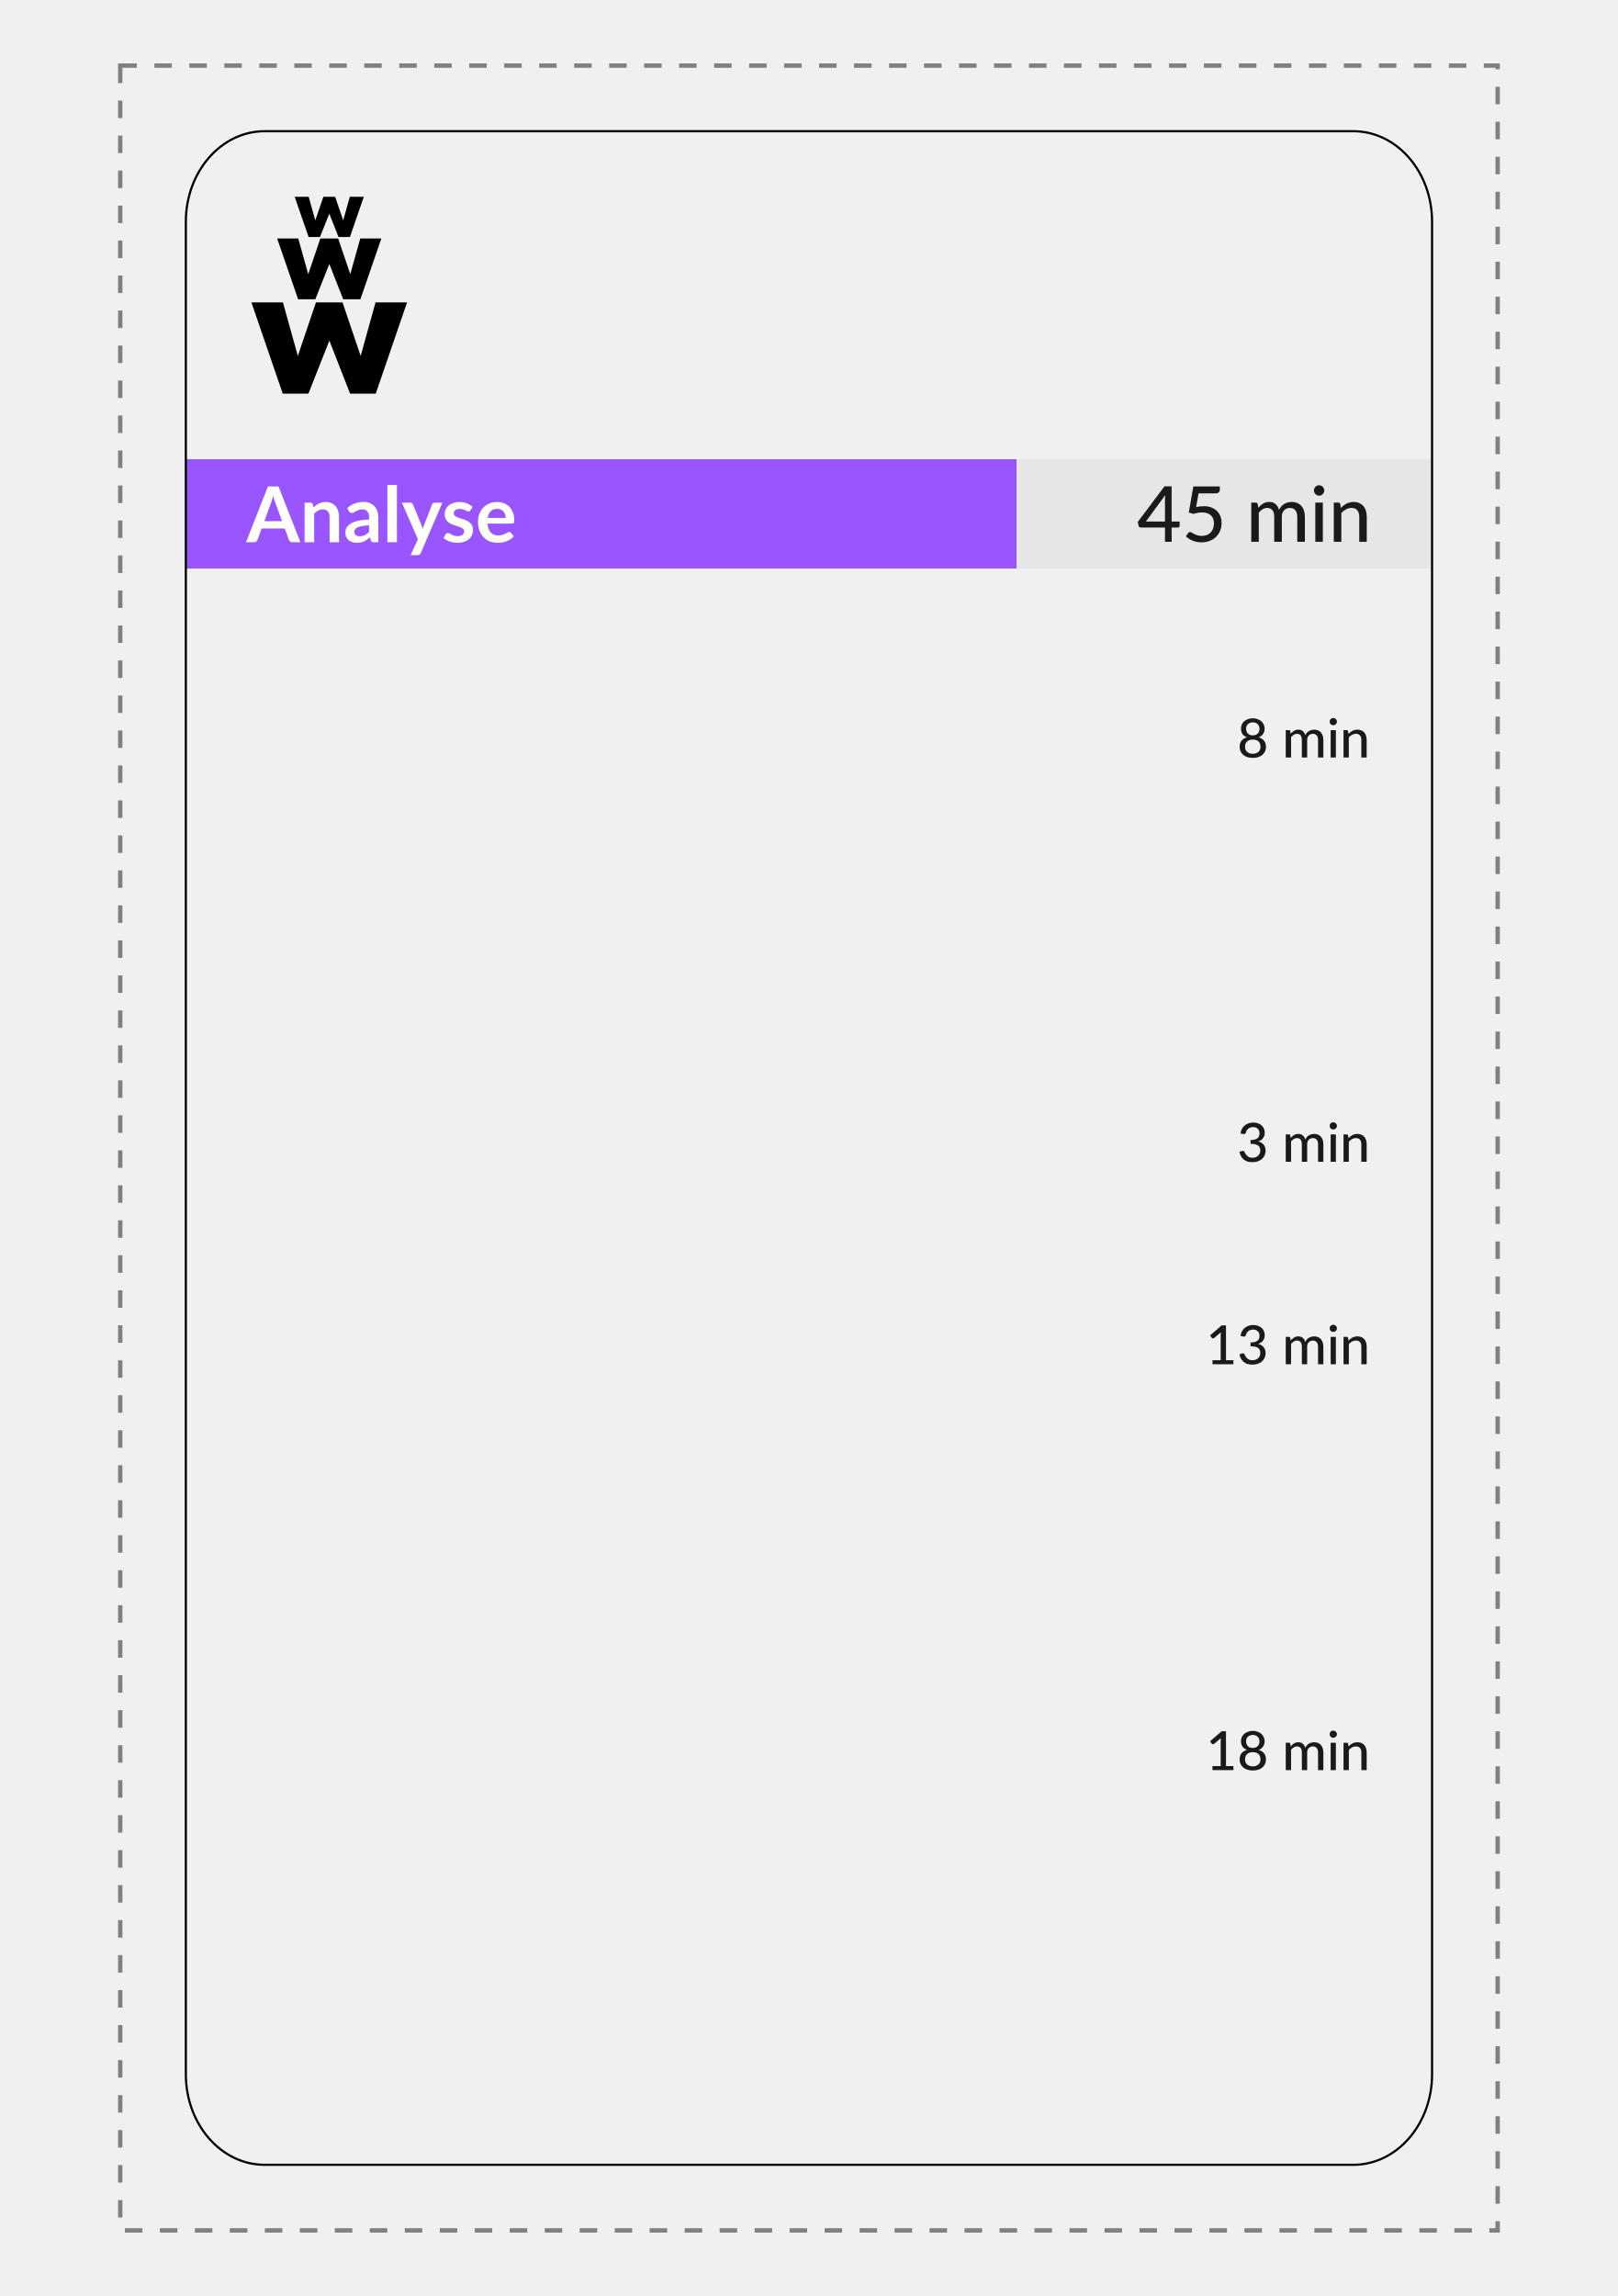
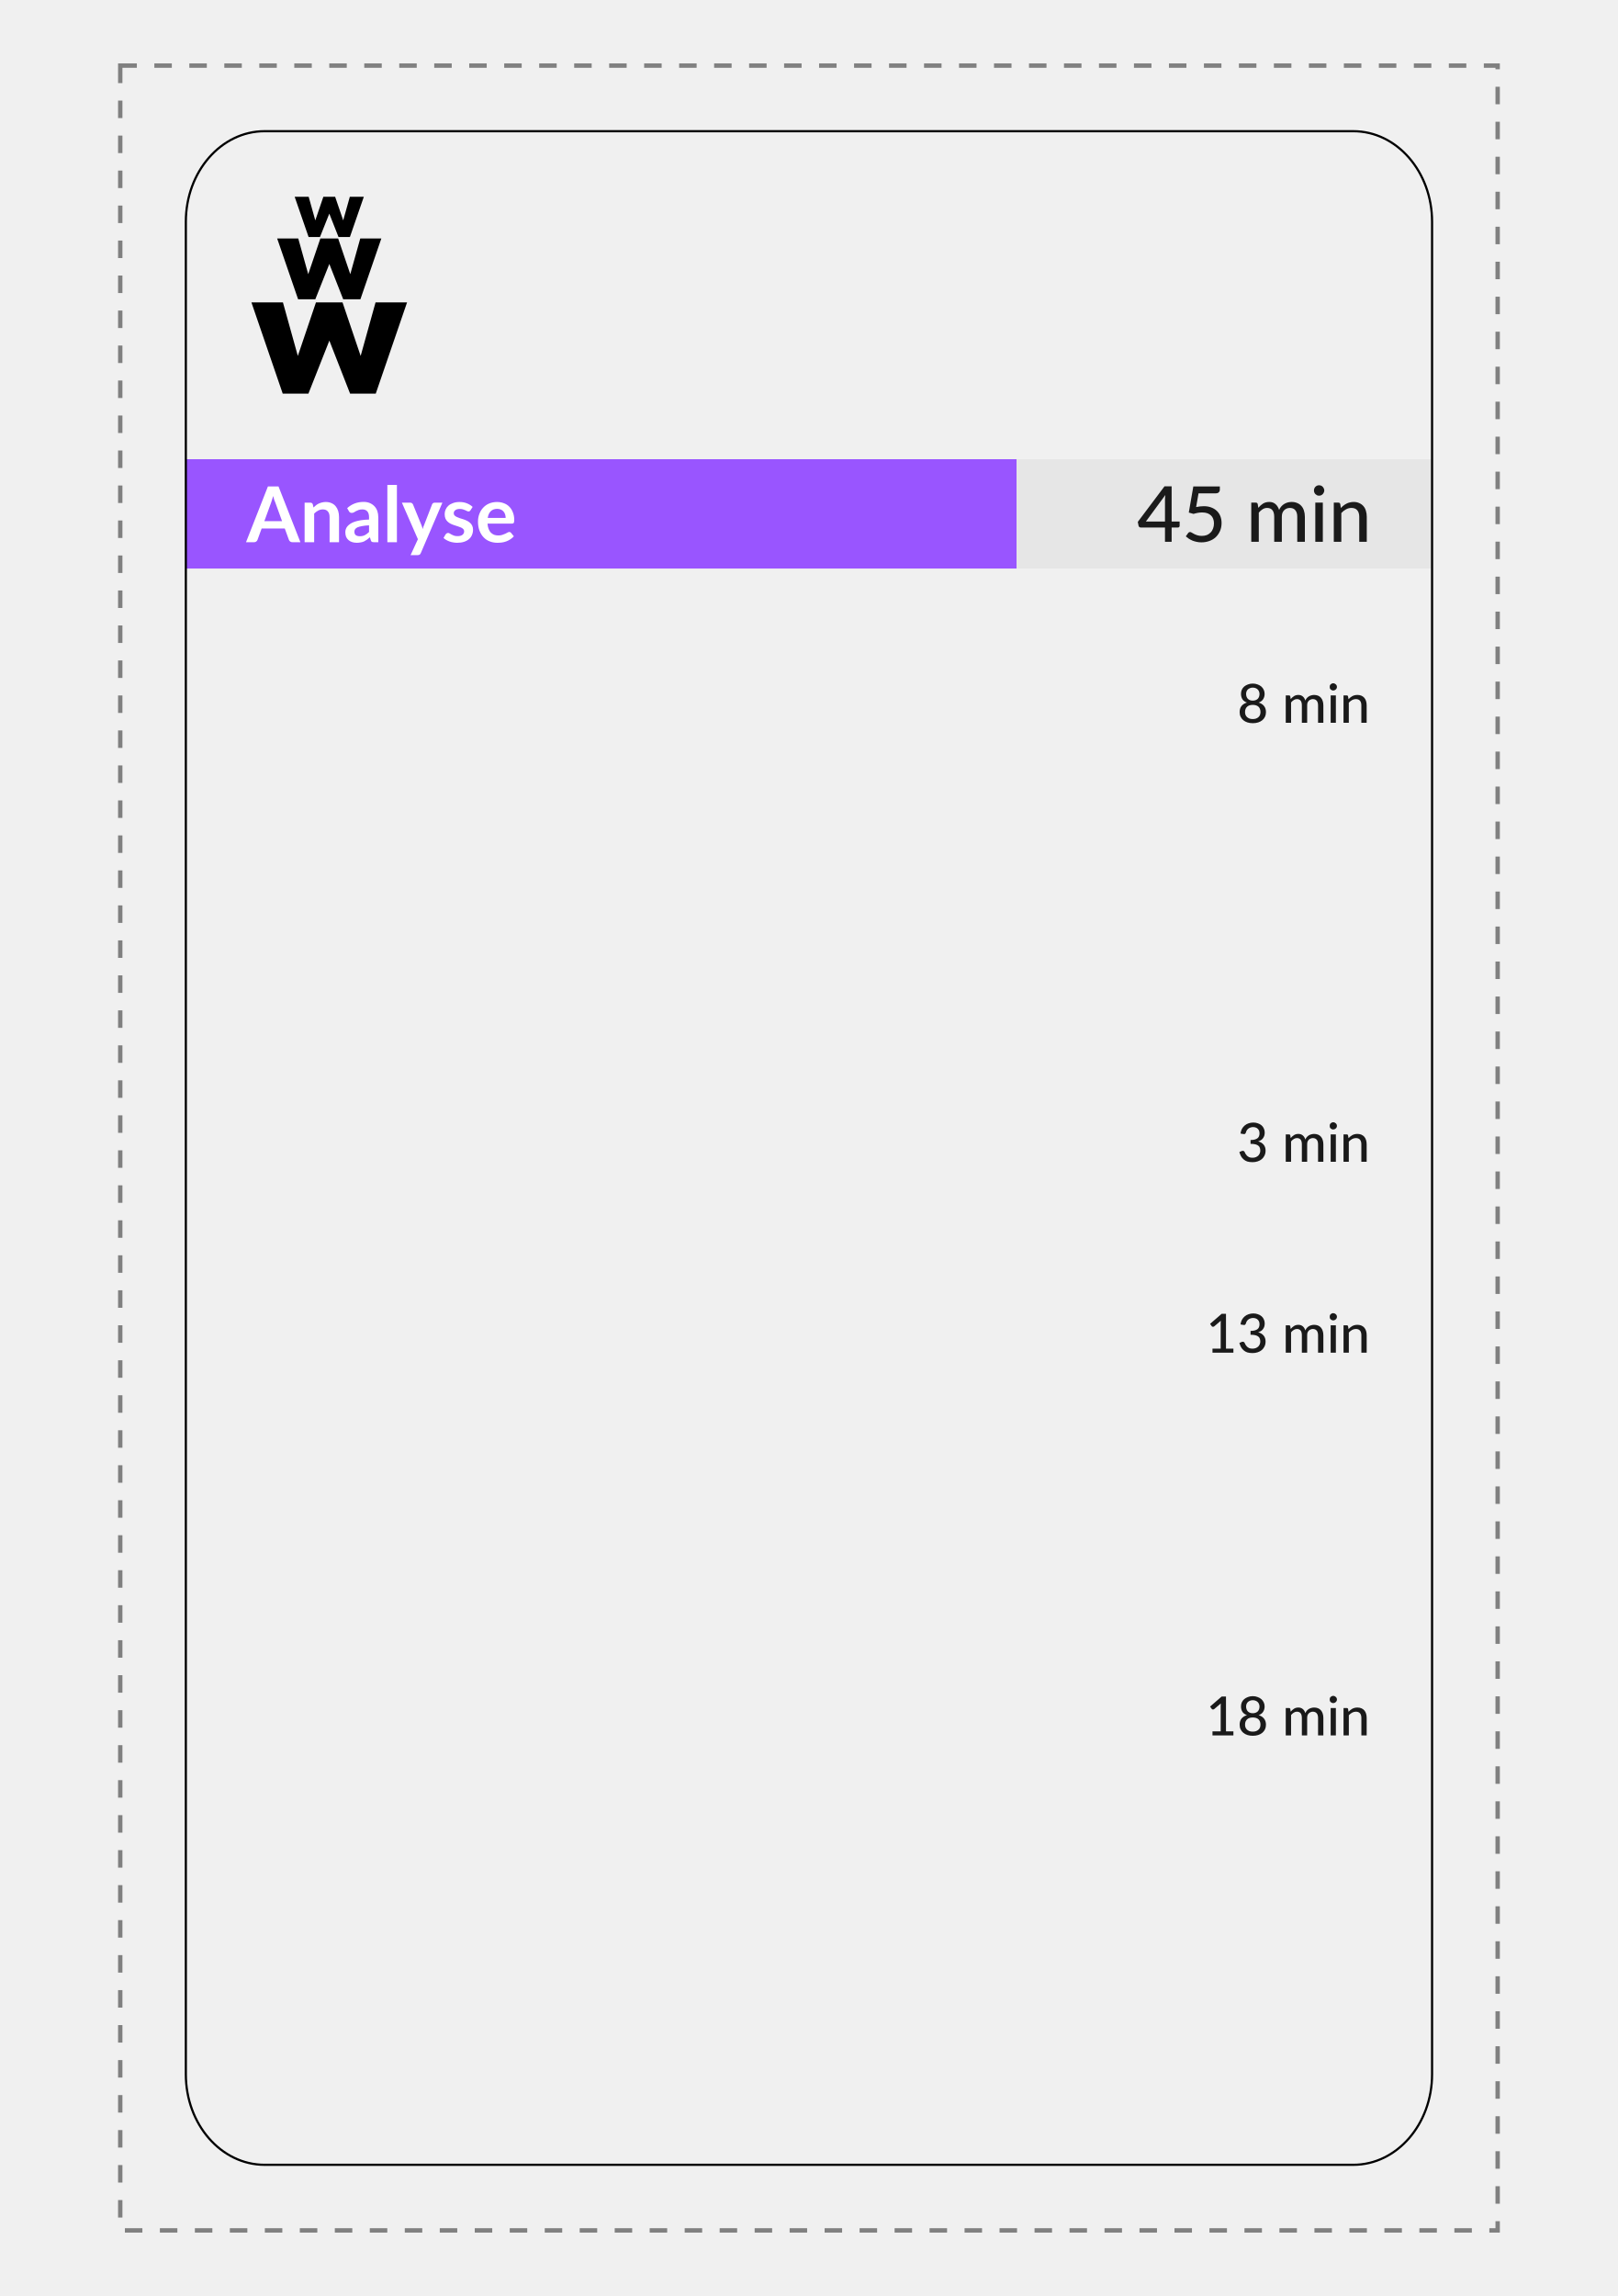
<svg xmlns="http://www.w3.org/2000/svg" xmlns:xlink="http://www.w3.org/1999/xlink" width="74mm" height="105mm" viewBox="0 0 262.205 372.047" id="svg2" version="1.1" enable-background="new">
  <defs id="defs4" />
  <g id="layer1" transform="translate(0,-680.315)" style="display:inline">
    <path style="fill:none;fill-rule:evenodd;stroke:#808080;stroke-width:0.709;stroke-linecap:butt;stroke-linejoin:miter;stroke-miterlimit:4;stroke-dasharray:2.835, 2.835;stroke-dashoffset:0;stroke-opacity:1" d="m 19.488,690.945 0,350.787 223.228,0 0,-350.787 z" id="path3350" transform="translate(4.3385302e-7,8.6660179e-6)" />
  </g>
  <g id="layer2" style="display:inline">
    <path style="fill:none;fill-opacity:1;stroke:none;stroke-width:0.709;stroke-miterlimit:4;stroke-dasharray:2.835, 2.835;stroke-dashoffset:0;stroke-opacity:1" d="m 42.884,21.259 c -7.071,0 -12.766,6.545 -12.766,14.674 l 0,38.477 201.969,0 0,-38.477 c 0,-8.129 -5.692,-14.674 -12.764,-14.674 l -176.439,0 z" id="rect4195-3" />
  </g>
  <g id="layer8" style="display:inline">
    <rect style="display:inline;fill:#9955ff;fill-opacity:1;stroke:none;stroke-width:1;stroke-miterlimit:4;stroke-dasharray:none;stroke-dashoffset:0;stroke-opacity:1" id="rect4178" width="134.646" height="17.717" x="30.118" y="74.409" />
-     <text xml:space="preserve" style="font-style:normal;font-weight:normal;font-size:11.25px;line-height:125%;font-family:sans-serif;letter-spacing:0px;word-spacing:0px;display:inline;fill:#000000;fill-opacity:1;stroke:none;stroke-width:1px;stroke-linecap:butt;stroke-linejoin:miter;stroke-opacity:1" x="39.935" y="87.861" id="text4180">
-       <tspan id="tspan4182" x="39.935" y="87.861" style="font-style:normal;font-variant:normal;font-weight:bold;font-stretch:normal;font-size:12.5px;font-family:Lato;-inkscape-font-specification:'Lato Bold';fill:#ffffff">Analyse</tspan>
+     <text xml:space="preserve" style="font-style:normal;font-weight:normal;line-height:0%;font-family:sans-serif;letter-spacing:0px;word-spacing:0px;display:inline;fill:#000000;fill-opacity:1;stroke:none;stroke-width:1px;stroke-linecap:butt;stroke-linejoin:miter;stroke-opacity:1" x="39.935" y="87.861" id="text4180">
+       <tspan id="tspan4182" x="39.935" y="87.861" style="font-style:normal;font-variant:normal;font-weight:bold;font-stretch:normal;font-size:12.5px;line-height:1.25;font-family:Lato;-inkscape-font-specification:'Lato Bold';fill:#ffffff">Analyse</tspan>
    </text>
    <rect y="74.409" x="164.764" height="17.717" width="67.323" id="rect4191" style="display:inline;fill:#e6e6e6;fill-opacity:1;stroke:none;stroke-width:1;stroke-miterlimit:4;stroke-dasharray:none;stroke-dashoffset:0;stroke-opacity:1" />
-     <text xml:space="preserve" style="font-style:normal;font-weight:normal;font-size:12.5px;line-height:125%;font-family:sans-serif;letter-spacing:0px;word-spacing:0px;fill:#1a1a1a;fill-opacity:1;stroke:none;stroke-width:1px;stroke-linecap:butt;stroke-linejoin:miter;stroke-opacity:1" x="184.268" y="87.79" id="text4193">
-       <tspan id="tspan4195" x="184.268" y="87.79" style="font-style:normal;font-variant:normal;font-weight:500;font-stretch:normal;font-size:12.5px;font-family:Lato;-inkscape-font-specification:'Lato Medium';fill:#1a1a1a">45 min</tspan>
+     <text xml:space="preserve" style="font-style:normal;font-weight:normal;line-height:0%;font-family:sans-serif;letter-spacing:0px;word-spacing:0px;fill:#1a1a1a;fill-opacity:1;stroke:none;stroke-width:1px;stroke-linecap:butt;stroke-linejoin:miter;stroke-opacity:1" x="184.268" y="87.79" id="text4193">
+       <tspan id="tspan4195" x="184.268" y="87.79" style="font-style:normal;font-variant:normal;font-weight:500;font-stretch:normal;font-size:12.5px;line-height:1.25;font-family:Lato;-inkscape-font-specification:'Lato Medium';fill:#1a1a1a">45 min</tspan>
    </text>
  </g>
  <g id="layer7">
    <path style="fill:none;fill-rule:evenodd;stroke:none;stroke-width:1px;stroke-linecap:butt;stroke-linejoin:miter;stroke-opacity:1" d="m 99.213,31.89 0,31.89 122.244,0 0,-31.89 z" id="path4300" />
-     <flowRoot xml:space="preserve" style="font-style:normal;font-weight:normal;font-size:12.5px;line-height:125%;font-family:sans-serif;text-align:end;letter-spacing:0px;word-spacing:0px;text-anchor:end;fill:#000000;fill-opacity:1;stroke:none;stroke-width:1px;stroke-linecap:butt;stroke-linejoin:miter;stroke-opacity:1" id="flowRoot4271" transform="translate(-3.4125e-4,-0.74843)">
+     <flowRoot xml:space="preserve" style="font-style:normal;font-weight:normal;line-height:0.01%;font-family:sans-serif;text-align:end;letter-spacing:0px;word-spacing:0px;text-anchor:end;fill:#000000;fill-opacity:1;stroke:none;stroke-width:1px;stroke-linecap:butt;stroke-linejoin:miter;stroke-opacity:1" id="flowRoot4271" transform="translate(-3.4125e-4,-0.74843)">
      <flowRegion id="flowRegion4273">
        <use x="0" y="0" xlink:href="#path4300" id="use4275" width="100%" height="100%" />
      </flowRegion>
-       <flowPara style="font-style:normal;font-variant:normal;font-weight:bold;font-stretch:normal;font-size:13.375px;font-family:Roboto;-inkscape-font-specification:'Roboto Bold';text-align:end;text-anchor:end" id="flowPara4277">What? So What? Now What? W<flowSpan style="font-size:65%;baseline-shift:super" id="flowSpan4226">3</flowSpan>
+       <flowPara style="font-style:normal;font-variant:normal;font-weight:bold;font-stretch:normal;font-size:13.375px;line-height:1.25;font-family:Roboto;-inkscape-font-specification:'Roboto Bold';text-align:end;text-anchor:end" id="flowPara4277">What? So What? Now What? W<flowSpan style="font-size:65%;baseline-shift:super" id="flowSpan4226">3</flowSpan>
      </flowPara>
    </flowRoot>
  </g>
  <g id="layer6" style="display:inline">
    <path style="fill:none;fill-rule:evenodd;stroke:none;stroke-width:1px;stroke-linecap:butt;stroke-linejoin:miter;stroke-opacity:1" d="m 40.748,31.89 0,31.89 53.15,0 0,-31.89 z" id="path4213" />
    <g transform="matrix(1.034931,0,0,1.034931,-41.59387,21.73416)" id="layer8-3">
      <g id="g981">
        <g aria-label="w" transform="scale(1.06805,0.9362862)" style="font-style:normal;font-weight:normal;font-size:11.304px;line-height:1.25;font-family:sans-serif;letter-spacing:0px;word-spacing:0px;fill:#000000;fill-opacity:1;stroke:none;stroke-width:0.283" id="text956">
          <path d="m 82.849,43.391 3.07,-8.862 3.038,8.862 3.766,0 4.589,-15.255 -4.621,0 -2.184,8.957 -2.659,-8.957 -3.893,0 -2.659,8.957 -2.184,-8.957 -4.621,0 4.589,15.255 z" style="font-style:normal;font-variant:normal;font-weight:bold;font-stretch:normal;font-size:31.65px;font-family:JournalSans;-inkscape-font-specification:'JournalSans Bold';stroke-width:0.283" id="path966" />
        </g>
        <g aria-label="w" transform="scale(1.070243,0.9343669)" style="font-style:normal;font-weight:normal;font-size:11.327px;line-height:1.25;font-family:sans-serif;letter-spacing:0px;word-spacing:0px;fill:#000000;fill-opacity:1;stroke:none;stroke-width:0.283" id="text960">
          <path d="m 83.687,27.676 2.051,-5.92 2.03,5.92 2.516,0 3.066,-10.191 -3.087,0 -1.459,5.984 -1.776,-5.984 -2.601,0 -1.776,5.984 -1.459,-5.984 -3.087,0 3.066,10.191 z" style="font-style:normal;font-variant:normal;font-weight:bold;font-stretch:normal;font-size:21.143px;font-family:'Journal Sans';-inkscape-font-specification:'Journal Sans Bold';stroke-width:0.283" id="path969" />
        </g>
        <g aria-label="w" transform="scale(1.072666,0.9322571)" style="font-style:normal;font-weight:normal;font-size:11.352px;line-height:1.25;font-family:sans-serif;letter-spacing:0px;word-spacing:0px;fill:#000000;fill-opacity:1;stroke:none;stroke-width:0.284" id="text964">
          <path d="m 84.182,17.274 1.358,-3.92 1.344,3.92 1.666,0 2.03,-6.749 -2.044,0 -0.966,3.962 -1.176,-3.962 -1.722,0 -1.176,3.962 -0.966,-3.962 -2.044,0 2.03,6.749 z" style="font-style:normal;font-variant:normal;font-weight:bold;font-stretch:normal;font-size:14.001px;font-family:'Journal Sans';-inkscape-font-specification:'Journal Sans Bold';stroke-width:0.284" id="path972" />
        </g>
      </g>
    </g>
  </g>
  <g id="layer5" style="display:inline">
    <rect style="fill:none;fill-opacity:1;stroke:#000000;stroke-width:0.354;stroke-miterlimit:4;stroke-dasharray:none;stroke-dashoffset:0;stroke-opacity:1" id="rect4187" width="201.969" height="329.528" x="30.118" y="21.26" ry="14.674" rx="12.764" />
  </g>
  <g id="layer9" style="display:inline">
-     <text xml:space="preserve" style="font-style:normal;font-weight:normal;font-size:12.5px;line-height:125%;font-family:sans-serif;letter-spacing:0px;word-spacing:0px;fill:#000000;fill-opacity:1;stroke:none;stroke-width:1px;stroke-linecap:butt;stroke-linejoin:miter;stroke-opacity:1" x="-62.225" y="132.692" id="text6165">
-       <tspan id="tspan6167" x="-62.225" y="132.692" />
+     <text xml:space="preserve" style="font-style:normal;font-weight:normal;line-height:0%;font-family:sans-serif;letter-spacing:0px;word-spacing:0px;fill:#000000;fill-opacity:1;stroke:none;stroke-width:1px;stroke-linecap:butt;stroke-linejoin:miter;stroke-opacity:1" x="-62.225" y="132.692" id="text6165">
+       <tspan id="tspan6167" x="-62.225" y="132.692" style="font-size:12.5px;line-height:1.25"> </tspan>
    </text>
-     <path style="fill:none;fill-rule:evenodd;stroke:none;stroke-width:1px;stroke-linecap:butt;stroke-linejoin:miter;stroke-opacity:1" d="m 40.748,102.756 0,237.402 143.504,0 0,-237.402 -143.504,0" id="path4245" />
-     <flowRoot xml:space="preserve" style="font-style:normal;font-weight:normal;font-size:8.75px;line-height:125%;font-family:sans-serif;letter-spacing:0px;word-spacing:0px;fill:#000000;fill-opacity:1;stroke:none;stroke-width:1px;stroke-linecap:butt;stroke-linejoin:miter;stroke-opacity:1" id="flowRoot4251">
-       <flowRegion id="flowRegion4253">
+     <path style="fill:none;fill-rule:evenodd;stroke:none;stroke-width:1.025px;stroke-linecap:butt;stroke-linejoin:miter;stroke-opacity:1" d="M 36.061,102.287 V 343.907 H 184.252 V 102.287 H 36.061" id="path4245" />
+     <flowRoot xml:space="preserve" style="font-style:normal;font-weight:normal;line-height:0.85;font-family:sans-serif;letter-spacing:0px;word-spacing:0px;fill:#000000;fill-opacity:1;stroke:none;stroke-width:1px;stroke-linecap:butt;stroke-linejoin:miter;stroke-opacity:1" id="flowRoot4251" transform="translate(0,-4.21875)">
+       <flowRegion id="flowRegion4253" style="line-height:0.85">
        <use x="0" y="0" xlink:href="#path4245" id="use4255" width="100%" height="100%" />
      </flowRegion>
-       <flowPara id="flowPara4257" style="font-style:normal;font-variant:normal;font-weight:bold;font-stretch:normal;font-family:Roboto;-inkscape-font-specification:'Roboto Bold';fill:#999999;fill-opacity:1">Etapes</flowPara>
-       <flowPara style="font-style:normal;font-variant:normal;font-weight:normal;font-stretch:normal;font-family:Lato;-inkscape-font-specification:Lato;fill:#1a1a1a;fill-opacity:1" id="flowPara4412">Les participants travaillent seuls pendant 1 minute sur la question suivante : "Que s'est-il passé ? Qu'avez-vous remarqué, quels sont les faits ou les observations qui ressortent ?"</flowPara>
-       <flowPara style="font-style:normal;font-variant:normal;font-weight:normal;font-stretch:normal;font-family:Lato;-inkscape-font-specification:Lato;fill:#1a1a1a;fill-opacity:1" id="flowPara4348">Ensuite, 2-7 minutes en petits groupes</flowPara>
-       <flowPara style="font-style:normal;font-variant:normal;font-weight:normal;font-stretch:normal;font-family:Lato;-inkscape-font-specification:Lato;fill:#1a1a1a;fill-opacity:1" id="flowPara4330" />
-       <flowPara style="font-style:normal;font-variant:normal;font-weight:normal;font-stretch:normal;font-family:Lato;-inkscape-font-specification:Lato;fill:#1a1a1a;fill-opacity:1" id="flowPara4332">Les faits saillants sont partagés avec l'ensemble du groupe et collectés.</flowPara>
-       <flowPara style="font-style:normal;font-variant:normal;font-weight:normal;font-stretch:normal;font-family:Lato;-inkscape-font-specification:Lato;fill:#1a1a1a;fill-opacity:1" id="flowPara4338" />
-       <flowPara style="font-style:normal;font-variant:normal;font-weight:normal;font-stretch:normal;font-family:Lato;-inkscape-font-specification:Lato;fill:#1a1a1a;fill-opacity:1" id="flowPara4350">Répétez le même processus avec</flowPara>
-       <flowPara style="font-style:normal;font-variant:normal;font-weight:normal;font-stretch:normal;font-family:Lato;-inkscape-font-specification:Lato;fill:#1a1a1a;fill-opacity:1" id="flowPara4356">"Pourquoi est-ce important ? Quels sont les schémas ou les conclusions qui se dégagent ? Quelles hypothèses puis-je/nous permettre de formuler ?"</flowPara>
-       <flowPara style="font-style:normal;font-variant:normal;font-weight:normal;font-stretch:normal;font-family:Lato;-inkscape-font-specification:Lato;fill:#1a1a1a;fill-opacity:1" id="flowPara4358" />
-       <flowPara style="font-style:normal;font-variant:normal;font-weight:normal;font-stretch:normal;font-family:Lato;-inkscape-font-specification:Lato;fill:#1a1a1a;fill-opacity:1" id="flowPara4354">Puis avec :</flowPara>
-       <flowPara style="font-style:normal;font-variant:normal;font-weight:normal;font-stretch:normal;font-family:Lato;-inkscape-font-specification:Lato;fill:#1a1a1a;fill-opacity:1" id="flowPara4346">"Et maintenant ? Quelles sont les actions qui ont un sens ?"</flowPara>
-       <flowPara style="font-style:normal;font-variant:normal;font-weight:normal;font-stretch:normal;font-family:Lato;-inkscape-font-specification:Lato;fill:#1a1a1a;fill-opacity:1" id="flowPara4360" />
-       <flowPara style="font-style:normal;font-variant:normal;font-weight:normal;font-stretch:normal;font-family:Lato;-inkscape-font-specification:Lato;fill:#1a1a1a;fill-opacity:1" id="flowPara4342" />
-       <flowPara style="font-style:normal;font-variant:normal;font-weight:normal;font-stretch:normal;font-family:Lato;-inkscape-font-specification:Lato;fill:#1a1a1a;fill-opacity:1" id="flowPara4344" />
-       <flowPara style="font-style:normal;font-variant:normal;font-weight:normal;font-stretch:normal;font-family:Lato;-inkscape-font-specification:Lato;fill:#1a1a1a;fill-opacity:1" id="flowPara4334" />
-       <flowPara style="font-style:normal;font-variant:normal;font-weight:normal;font-stretch:normal;font-family:Lato;-inkscape-font-specification:Lato;fill:#1a1a1a;fill-opacity:1" id="flowPara4336" />
+       <flowPara id="flowPara4257" style="font-style:normal;font-variant:normal;font-weight:bold;font-stretch:normal;font-size:8.75px;line-height:0.85;font-family:Roboto;-inkscape-font-specification:'Roboto Bold';fill:#999999;fill-opacity:1">Etapes</flowPara>
+       <flowPara style="font-style:normal;font-variant:normal;font-weight:normal;font-stretch:normal;font-size:8.75px;line-height:0.85;font-family:Lato;-inkscape-font-specification:Lato;fill:#1a1a1a;fill-opacity:1" id="flowPara4412">Les participants travaillent seuls pendant 1 minute sur la question suivante : "Que s'est-il passé ? Qu'avez-vous remarqué, quels sont les faits ou les observations qui ressortent ?"</flowPara>
+       <flowPara style="font-style:normal;font-variant:normal;font-weight:normal;font-stretch:normal;font-size:8.75px;line-height:0.85;font-family:Lato;-inkscape-font-specification:Lato;fill:#1a1a1a;fill-opacity:1" id="flowPara4348">Ensuite, 2-7 minutes en petits groupes</flowPara>
+       <flowPara style="font-style:normal;font-variant:normal;font-weight:normal;font-stretch:normal;font-size:8.75px;line-height:0.85;font-family:Lato;-inkscape-font-specification:Lato;fill:#1a1a1a;fill-opacity:1" id="flowPara4330"> </flowPara>
+       <flowPara style="font-style:normal;font-variant:normal;font-weight:normal;font-stretch:normal;font-size:8.75px;line-height:0.85;font-family:Lato;-inkscape-font-specification:Lato;fill:#1a1a1a;fill-opacity:1" id="flowPara4332">Les faits saillants sont partagés avec l'ensemble du groupe et collectés.</flowPara>
+       <flowPara style="font-style:normal;font-variant:normal;font-weight:normal;font-stretch:normal;font-size:8.75px;line-height:0.85;font-family:Lato;-inkscape-font-specification:Lato;fill:#1a1a1a;fill-opacity:1" id="flowPara4338"> </flowPara>
+       <flowPara style="font-style:normal;font-variant:normal;font-weight:normal;font-stretch:normal;font-size:8.75px;line-height:0.85;font-family:Lato;-inkscape-font-specification:Lato;fill:#1a1a1a;fill-opacity:1" id="flowPara4350">Répétez le même processus avec</flowPara>
+       <flowPara style="font-style:normal;font-variant:normal;font-weight:normal;font-stretch:normal;font-size:8.75px;line-height:0.85;font-family:Lato;-inkscape-font-specification:Lato;fill:#1a1a1a;fill-opacity:1" id="flowPara4356">"Pourquoi est-ce important ? Quels sont les schémas ou les conclusions qui se dégagent ? Quelles hypothèses puis-je/nous permettre de formuler ?"</flowPara>
+       <flowPara style="font-style:normal;font-variant:normal;font-weight:normal;font-stretch:normal;font-size:8.75px;line-height:0.85;font-family:Lato;-inkscape-font-specification:Lato;fill:#1a1a1a;fill-opacity:1" id="flowPara4358"> </flowPara>
+       <flowPara style="font-style:normal;font-variant:normal;font-weight:normal;font-stretch:normal;font-size:8.75px;line-height:0.85;font-family:Lato;-inkscape-font-specification:Lato;fill:#1a1a1a;fill-opacity:1" id="flowPara4354">Puis avec :</flowPara>
+       <flowPara style="font-style:normal;font-variant:normal;font-weight:normal;font-stretch:normal;font-size:8.75px;line-height:0.85;font-family:Lato;-inkscape-font-specification:Lato;fill:#1a1a1a;fill-opacity:1" id="flowPara4346">"Et maintenant ? Quelles sont les actions qui ont un sens ?"     </flowPara>
+       <flowPara style="font-style:normal;font-variant:normal;font-weight:normal;font-stretch:normal;font-size:8.75px;line-height:0.85;font-family:Lato;-inkscape-font-specification:Lato;fill:#1a1a1a;fill-opacity:1" id="flowPara4360" />
+       <flowPara style="font-style:normal;font-variant:normal;font-weight:normal;font-stretch:normal;font-size:8.75px;line-height:0.85;font-family:Lato;-inkscape-font-specification:Lato;fill:#1a1a1a;fill-opacity:1" id="flowPara4342" />
+       <flowPara style="font-style:normal;font-variant:normal;font-weight:normal;font-stretch:normal;font-size:8.75px;line-height:0.85;font-family:Lato;-inkscape-font-specification:Lato;fill:#1a1a1a;fill-opacity:1" id="flowPara4344" />
+       <flowPara style="font-style:normal;font-variant:normal;font-weight:normal;font-stretch:normal;font-size:8.75px;line-height:0.85;font-family:Lato;-inkscape-font-specification:Lato;fill:#1a1a1a;fill-opacity:1" id="flowPara4334" />
+       <flowPara style="font-style:normal;font-variant:normal;font-weight:normal;font-stretch:normal;font-size:8.75px;line-height:0.85;font-family:Lato;-inkscape-font-specification:Lato;fill:#1a1a1a;fill-opacity:1" id="flowPara4336" />
    </flowRoot>
-     <text xml:space="preserve" style="font-style:normal;font-weight:normal;font-size:8.75px;line-height:125%;font-family:sans-serif;letter-spacing:0px;word-spacing:0px;fill:#000000;fill-opacity:1;stroke:none;stroke-width:1px;stroke-linecap:butt;stroke-linejoin:miter;stroke-opacity:1" x="93.898" y="183.547" id="text4267">
-       <tspan id="tspan4269" x="93.898" y="183.547" />
+     <text xml:space="preserve" style="font-style:normal;font-weight:normal;line-height:0%;font-family:sans-serif;letter-spacing:0px;word-spacing:0px;fill:#000000;fill-opacity:1;stroke:none;stroke-width:1px;stroke-linecap:butt;stroke-linejoin:miter;stroke-opacity:1" x="93.898" y="183.547" id="text4267">
+       <tspan id="tspan4269" x="93.898" y="183.547" style="font-size:8.75px;line-height:1.25"> </tspan>
    </text>
  </g>
  <g id="layer4" style="display:inline">
-     <text id="text4227" y="122.749" x="200.497" style="font-style:normal;font-weight:normal;font-size:8.75px;line-height:125%;font-family:sans-serif;letter-spacing:0px;word-spacing:0px;fill:#1a1a1a;fill-opacity:1;stroke:none;stroke-width:1px;stroke-linecap:butt;stroke-linejoin:miter;stroke-opacity:1" xml:space="preserve">
-       <tspan style="font-style:normal;font-variant:normal;font-weight:500;font-stretch:normal;font-family:Lato;-inkscape-font-specification:'Lato Medium';fill:#1a1a1a" y="122.749" x="200.497" id="tspan4229">8 min</tspan>
+     <text id="text4227" y="117.124" x="200.497" style="font-style:normal;font-weight:normal;line-height:0%;font-family:sans-serif;letter-spacing:0px;word-spacing:0px;fill:#1a1a1a;fill-opacity:1;stroke:none;stroke-width:1px;stroke-linecap:butt;stroke-linejoin:miter;stroke-opacity:1" xml:space="preserve">
+       <tspan style="font-style:normal;font-variant:normal;font-weight:500;font-stretch:normal;font-size:8.75px;line-height:1.25;font-family:Lato;-inkscape-font-specification:'Lato Medium';fill:#1a1a1a" y="117.124" x="200.497" id="tspan4229">8 min</tspan>
    </text>
-     <text id="text4231" y="188.258" x="200.497" style="font-style:normal;font-weight:normal;font-size:8.75px;line-height:125%;font-family:sans-serif;letter-spacing:0px;word-spacing:0px;fill:#1a1a1a;fill-opacity:1;stroke:none;stroke-width:1px;stroke-linecap:butt;stroke-linejoin:miter;stroke-opacity:1" xml:space="preserve">
-       <tspan style="font-style:normal;font-variant:normal;font-weight:500;font-stretch:normal;font-family:Lato;-inkscape-font-specification:'Lato Medium';fill:#1a1a1a" y="188.258" x="200.497" id="tspan4233">3 min</tspan>
+     <text id="text4231" y="188.258" x="200.497" style="font-style:normal;font-weight:normal;line-height:0%;font-family:sans-serif;letter-spacing:0px;word-spacing:0px;fill:#1a1a1a;fill-opacity:1;stroke:none;stroke-width:1px;stroke-linecap:butt;stroke-linejoin:miter;stroke-opacity:1" xml:space="preserve">
+       <tspan style="font-style:normal;font-variant:normal;font-weight:500;font-stretch:normal;font-size:8.75px;line-height:1.25;font-family:Lato;-inkscape-font-specification:'Lato Medium';fill:#1a1a1a" y="188.258" x="200.497" id="tspan4233">3 min</tspan>
    </text>
-     <path style="fill:none;fill-rule:evenodd;stroke:none;stroke-width:1px;stroke-linecap:butt;stroke-linejoin:miter;stroke-opacity:1" d="m 194.882,102.756 0,237.402 26.575,0 0,-237.402 z" id="path4239" />
-     <text xml:space="preserve" style="font-style:normal;font-weight:normal;font-size:8.75px;line-height:125%;font-family:sans-serif;letter-spacing:0px;word-spacing:0px;fill:#1a1a1a;fill-opacity:1;stroke:none;stroke-width:1px;stroke-linecap:butt;stroke-linejoin:miter;stroke-opacity:1" x="195.421" y="221.065" id="text4424">
-       <tspan id="tspan4426" x="195.421" y="221.065" style="font-style:normal;font-variant:normal;font-weight:500;font-stretch:normal;font-family:Lato;-inkscape-font-specification:'Lato Medium';fill:#1a1a1a">13 min</tspan>
+     <path style="fill:none;fill-rule:evenodd;stroke:none;stroke-width:1px;stroke-linecap:butt;stroke-linejoin:miter;stroke-opacity:1" d="m 194.882,102.756 v 237.402 h 26.575 V 102.756 Z" id="path4239" />
+     <text xml:space="preserve" style="font-style:normal;font-weight:normal;line-height:0%;font-family:sans-serif;letter-spacing:0px;word-spacing:0px;fill:#1a1a1a;fill-opacity:1;stroke:none;stroke-width:1px;stroke-linecap:butt;stroke-linejoin:miter;stroke-opacity:1" x="195.421" y="219.19" id="text4424">
+       <tspan id="tspan4426" x="195.421" y="219.19" style="font-style:normal;font-variant:normal;font-weight:500;font-stretch:normal;font-size:8.75px;line-height:1.25;font-family:Lato;-inkscape-font-specification:'Lato Medium';fill:#1a1a1a">13 min</tspan>
    </text>
-     <text id="text4428" y="286.832" x="195.421" style="font-style:normal;font-weight:normal;font-size:8.75px;line-height:125%;font-family:sans-serif;letter-spacing:0px;word-spacing:0px;fill:#1a1a1a;fill-opacity:1;stroke:none;stroke-width:1px;stroke-linecap:butt;stroke-linejoin:miter;stroke-opacity:1" xml:space="preserve">
-       <tspan style="font-style:normal;font-variant:normal;font-weight:500;font-stretch:normal;font-family:Lato;-inkscape-font-specification:'Lato Medium';fill:#1a1a1a" y="286.832" x="195.421" id="tspan4430">18 min</tspan>
+     <text id="text4428" y="281.207" x="195.421" style="font-style:normal;font-weight:normal;line-height:0%;font-family:sans-serif;letter-spacing:0px;word-spacing:0px;fill:#1a1a1a;fill-opacity:1;stroke:none;stroke-width:1px;stroke-linecap:butt;stroke-linejoin:miter;stroke-opacity:1" xml:space="preserve">
+       <tspan style="font-style:normal;font-variant:normal;font-weight:500;font-stretch:normal;font-size:8.75px;line-height:1.25;font-family:Lato;-inkscape-font-specification:'Lato Medium';fill:#1a1a1a" y="281.207" x="195.421" id="tspan4430">18 min</tspan>
    </text>
  </g>
-   <text xml:space="preserve" style="font-style:normal;font-weight:normal;font-size:8.75px;line-height:125%;font-family:sans-serif;letter-spacing:0px;word-spacing:0px;fill:#000000;fill-opacity:1;stroke:none;stroke-width:1px;stroke-linecap:butt;stroke-linejoin:miter;stroke-opacity:1" x="293.096" y="257.142" id="text4321">
-     <tspan id="tspan4323" x="293.096" y="257.142" />
+   <text xml:space="preserve" style="font-style:normal;font-weight:normal;line-height:0%;font-family:sans-serif;letter-spacing:0px;word-spacing:0px;fill:#000000;fill-opacity:1;stroke:none;stroke-width:1px;stroke-linecap:butt;stroke-linejoin:miter;stroke-opacity:1" x="293.096" y="257.142" id="text4321">
+     <tspan id="tspan4323" x="293.096" y="257.142" style="font-size:8.75px;line-height:1.25"> </tspan>
  </text>
</svg>
